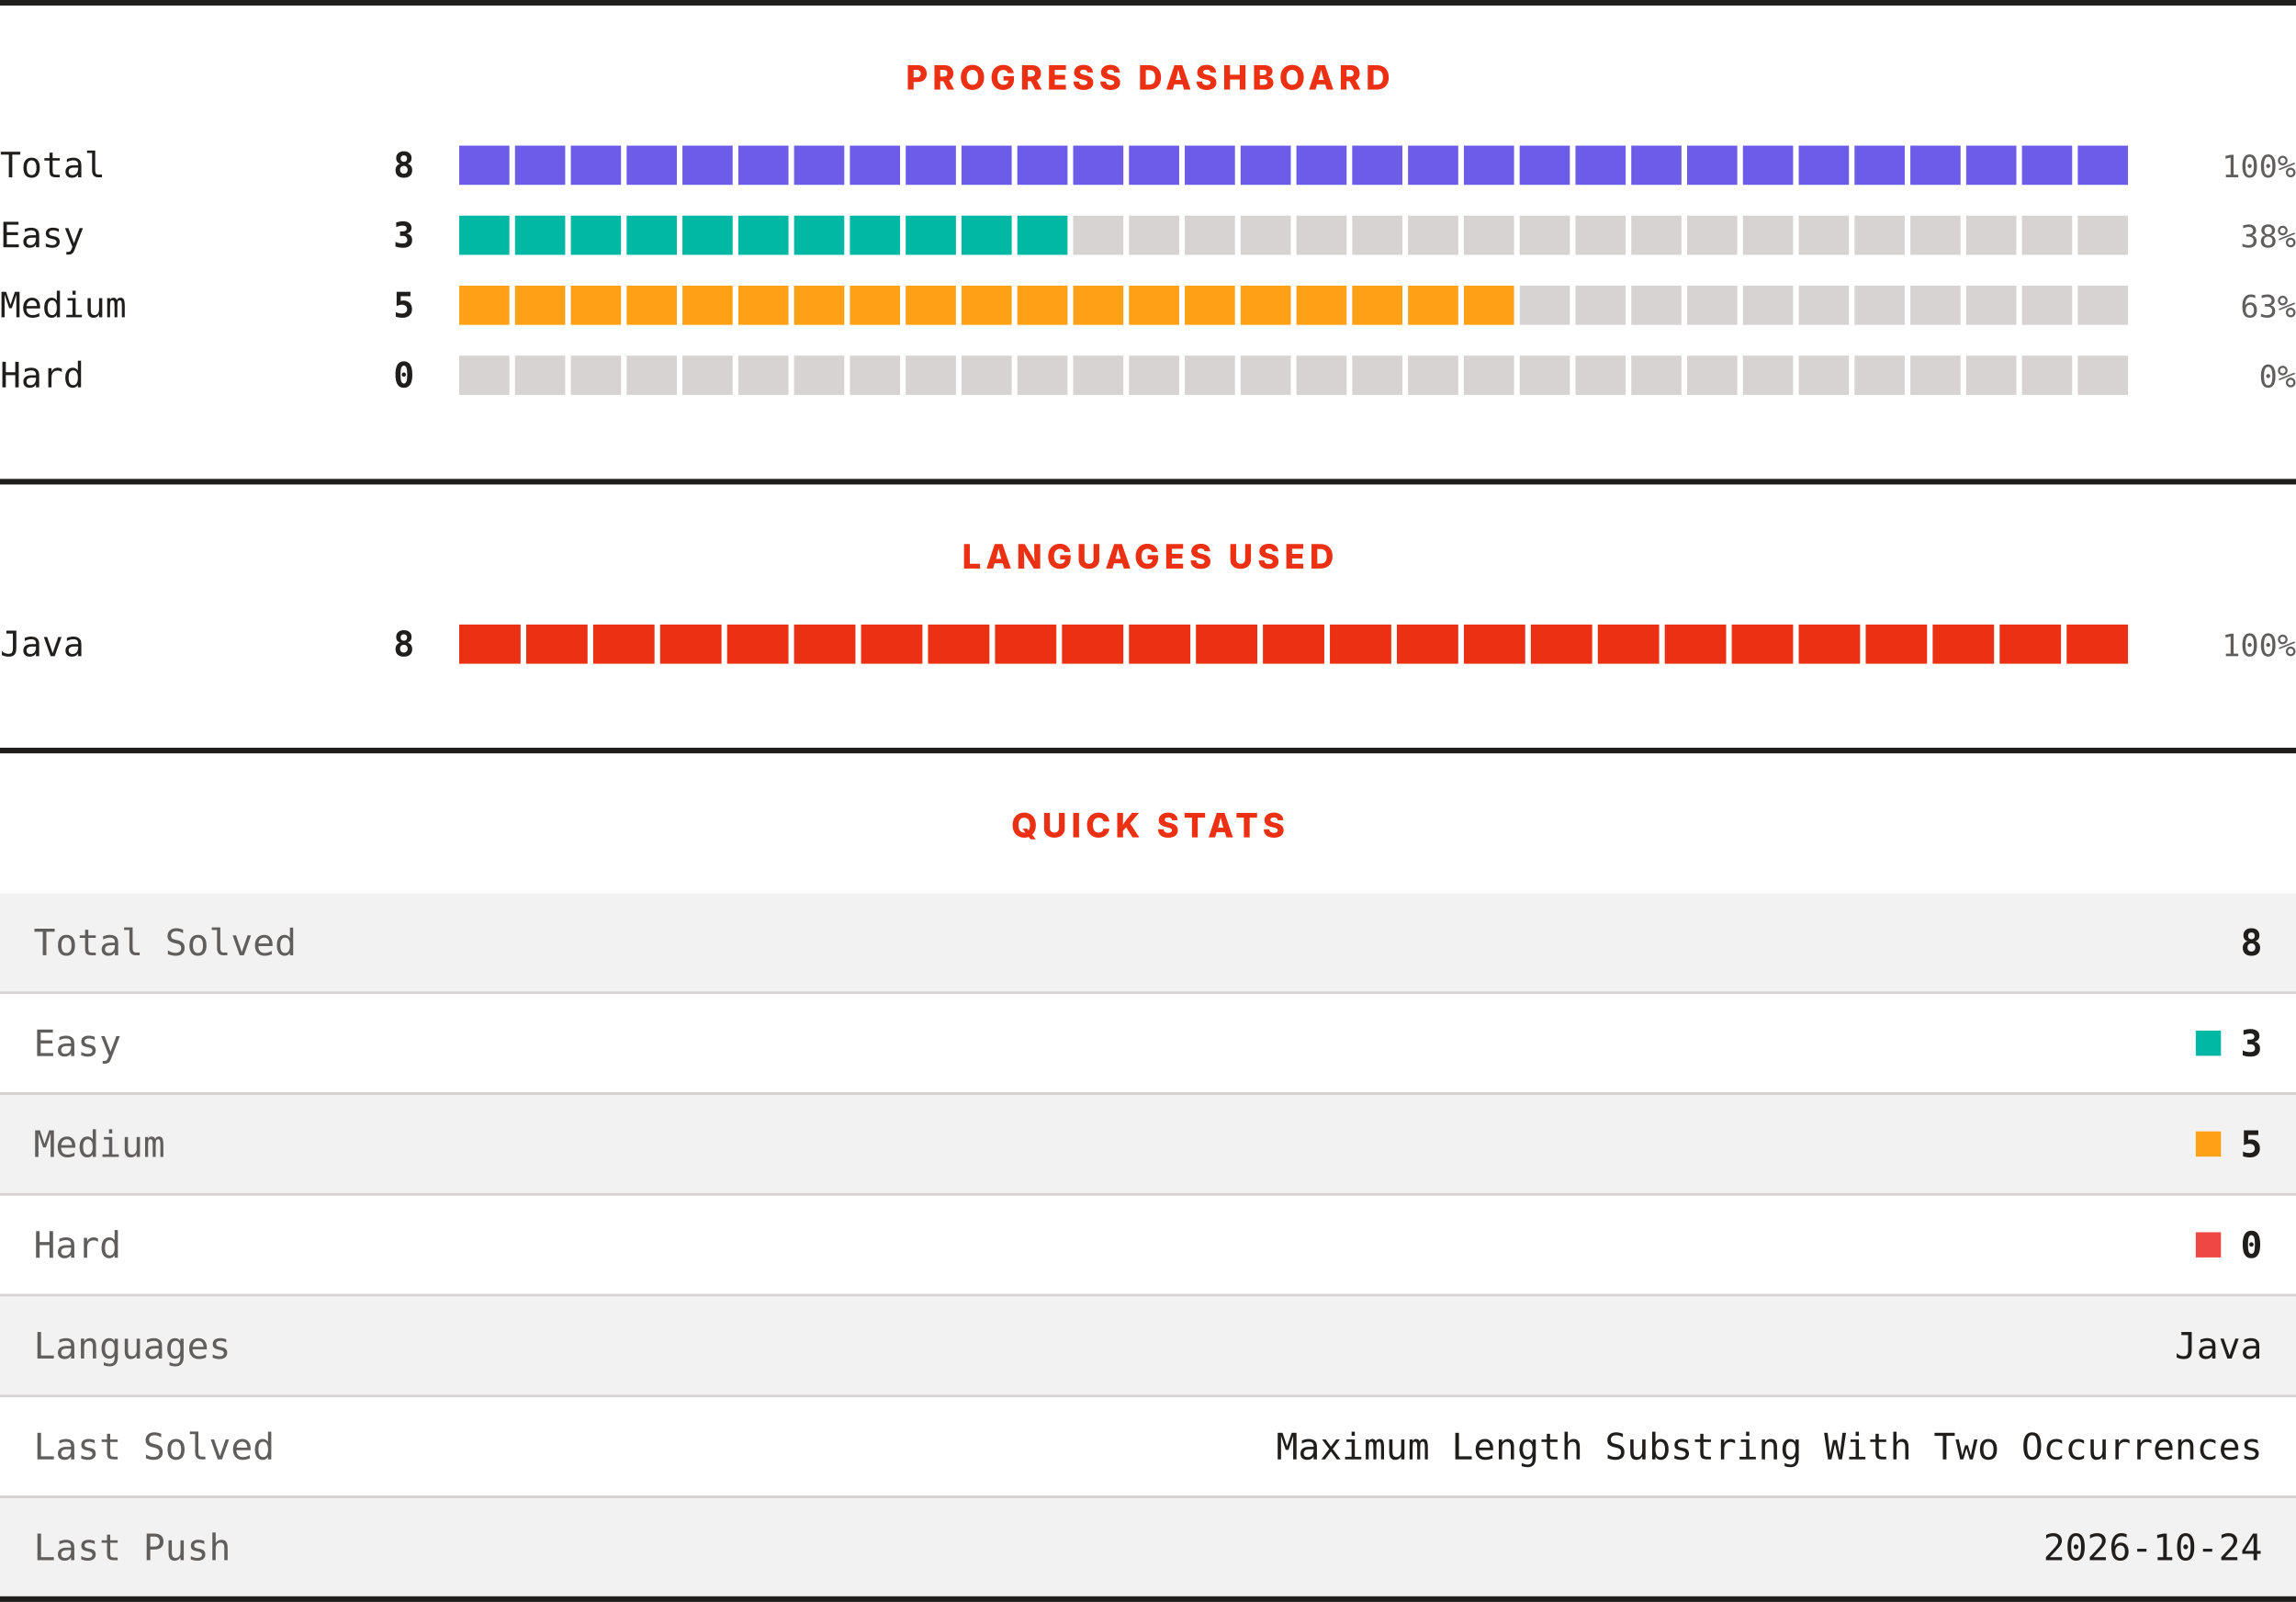
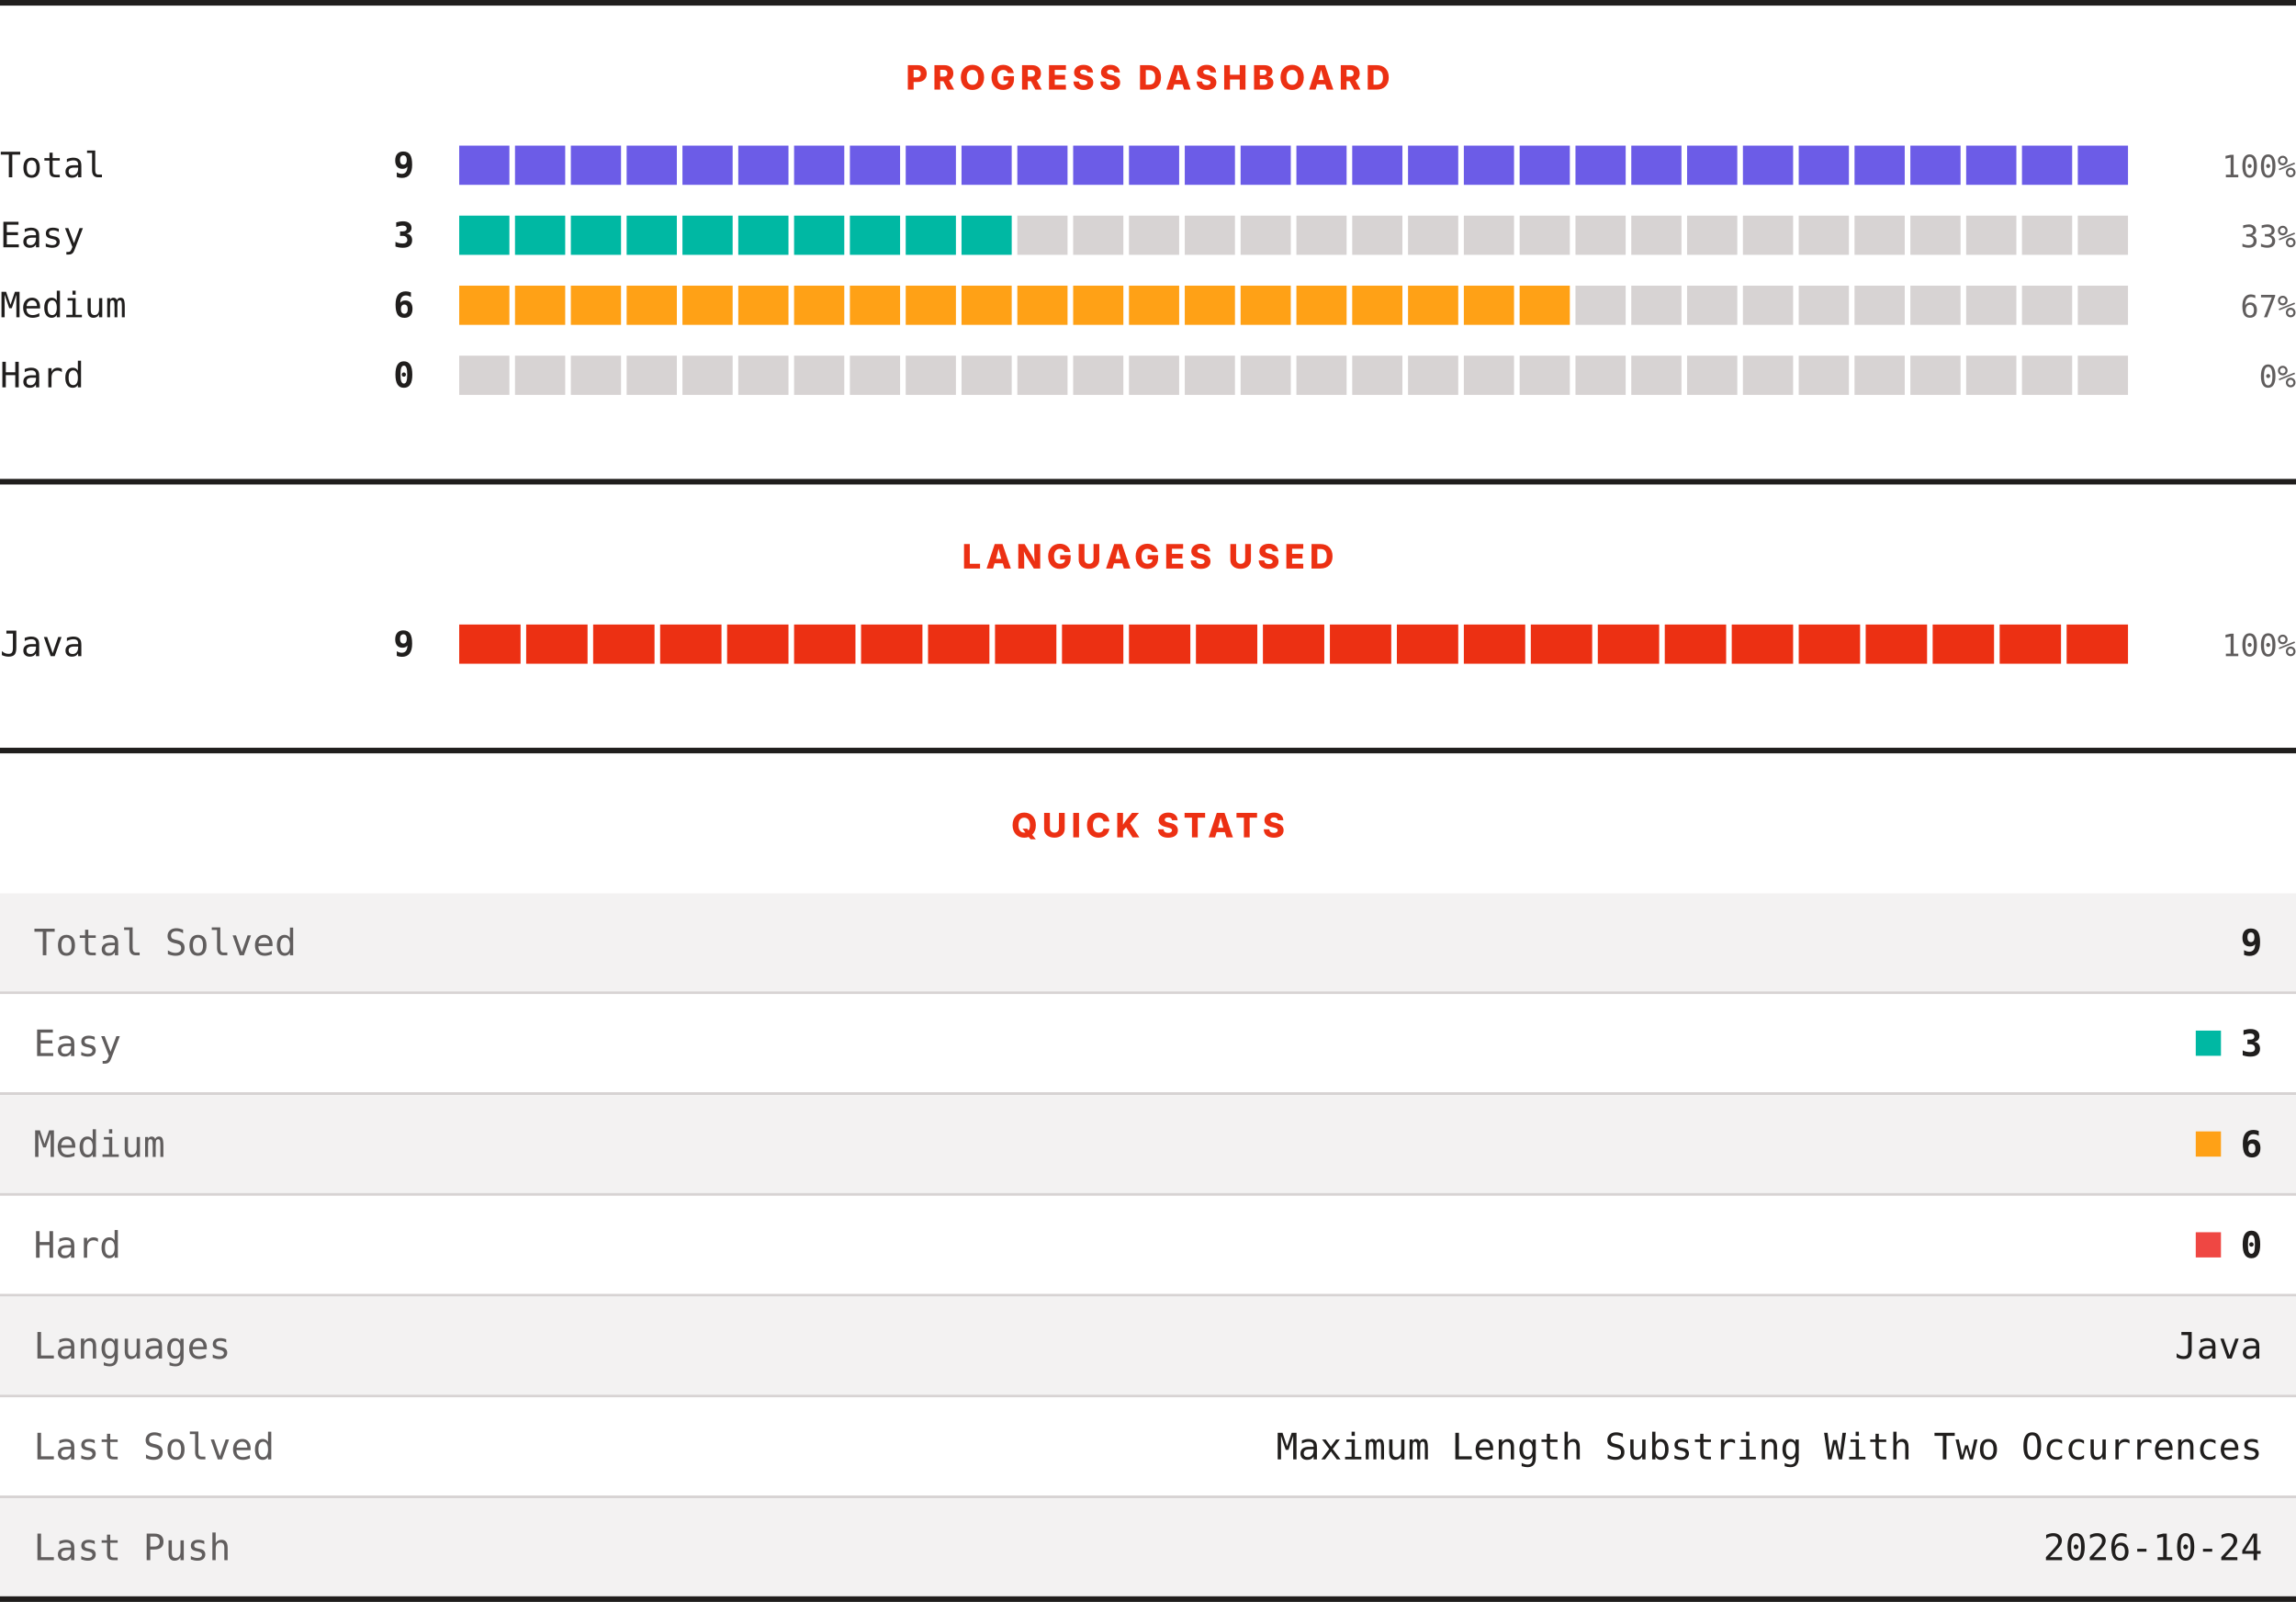
<svg xmlns="http://www.w3.org/2000/svg" width="820" height="572" viewBox="0 0 820 572" role="img" aria-label="LeetCode progress, languages and quick stats">
  <rect width="820" height="572" fill="#ffffff" />
  <rect x="0" y="0" width="820" height="2" fill="#201e1d" />
  <text x="410" y="32" text-anchor="middle" font-family="Archivo, system-ui, -apple-system, Segoe UI, sans-serif" font-size="12" font-weight="800" letter-spacing="1.68" fill="#ec3013">PROGRESS DASHBOARD</text>
  <text x="0" y="63.3" font-family="ui-monospace, SFMono-Regular, Menlo, Consolas, monospace" font-size="12.5" fill="#201e1d">Total</text>
-   <text x="148" y="63.3" text-anchor="end" font-family="ui-monospace, SFMono-Regular, Menlo, Consolas, monospace" font-size="12.5" font-weight="700" fill="#201e1d">8</text>
+   <text x="148" y="63.3" text-anchor="end" font-family="ui-monospace, SFMono-Regular, Menlo, Consolas, monospace" font-size="12.5" font-weight="700" fill="#201e1d">9</text>
  <rect x="164.00" y="52" width="17.93" height="14" fill="#6c5ce7" />
  <rect x="183.93" y="52" width="17.93" height="14" fill="#6c5ce7" />
  <rect x="203.87" y="52" width="17.93" height="14" fill="#6c5ce7" />
  <rect x="223.80" y="52" width="17.93" height="14" fill="#6c5ce7" />
  <rect x="243.73" y="52" width="17.93" height="14" fill="#6c5ce7" />
  <rect x="263.67" y="52" width="17.93" height="14" fill="#6c5ce7" />
  <rect x="283.60" y="52" width="17.93" height="14" fill="#6c5ce7" />
  <rect x="303.53" y="52" width="17.93" height="14" fill="#6c5ce7" />
  <rect x="323.47" y="52" width="17.93" height="14" fill="#6c5ce7" />
  <rect x="343.40" y="52" width="17.93" height="14" fill="#6c5ce7" />
  <rect x="363.33" y="52" width="17.93" height="14" fill="#6c5ce7" />
  <rect x="383.27" y="52" width="17.93" height="14" fill="#6c5ce7" />
  <rect x="403.20" y="52" width="17.93" height="14" fill="#6c5ce7" />
  <rect x="423.13" y="52" width="17.93" height="14" fill="#6c5ce7" />
  <rect x="443.07" y="52" width="17.93" height="14" fill="#6c5ce7" />
  <rect x="463.00" y="52" width="17.93" height="14" fill="#6c5ce7" />
  <rect x="482.93" y="52" width="17.93" height="14" fill="#6c5ce7" />
  <rect x="502.87" y="52" width="17.93" height="14" fill="#6c5ce7" />
  <rect x="522.80" y="52" width="17.93" height="14" fill="#6c5ce7" />
  <rect x="542.73" y="52" width="17.93" height="14" fill="#6c5ce7" />
  <rect x="562.67" y="52" width="17.93" height="14" fill="#6c5ce7" />
  <rect x="582.60" y="52" width="17.93" height="14" fill="#6c5ce7" />
  <rect x="602.53" y="52" width="17.93" height="14" fill="#6c5ce7" />
  <rect x="622.47" y="52" width="17.93" height="14" fill="#6c5ce7" />
  <rect x="642.40" y="52" width="17.93" height="14" fill="#6c5ce7" />
  <rect x="662.33" y="52" width="17.93" height="14" fill="#6c5ce7" />
  <rect x="682.27" y="52" width="17.93" height="14" fill="#6c5ce7" />
  <rect x="702.20" y="52" width="17.93" height="14" fill="#6c5ce7" />
  <rect x="722.13" y="52" width="17.93" height="14" fill="#6c5ce7" />
  <rect x="742.07" y="52" width="17.93" height="14" fill="#6c5ce7" />
  <text x="820" y="63.3" text-anchor="end" font-family="ui-monospace, SFMono-Regular, Menlo, Consolas, monospace" font-size="11" fill="#605d5d">100%</text>
  <text x="0" y="88.3" font-family="ui-monospace, SFMono-Regular, Menlo, Consolas, monospace" font-size="12.5" fill="#201e1d">Easy</text>
  <text x="148" y="88.3" text-anchor="end" font-family="ui-monospace, SFMono-Regular, Menlo, Consolas, monospace" font-size="12.5" font-weight="700" fill="#201e1d">3</text>
  <rect x="164.00" y="77" width="17.93" height="14" fill="#00b8a3" />
  <rect x="183.93" y="77" width="17.93" height="14" fill="#00b8a3" />
  <rect x="203.87" y="77" width="17.93" height="14" fill="#00b8a3" />
  <rect x="223.80" y="77" width="17.93" height="14" fill="#00b8a3" />
  <rect x="243.73" y="77" width="17.93" height="14" fill="#00b8a3" />
  <rect x="263.67" y="77" width="17.93" height="14" fill="#00b8a3" />
  <rect x="283.60" y="77" width="17.93" height="14" fill="#00b8a3" />
  <rect x="303.53" y="77" width="17.93" height="14" fill="#00b8a3" />
  <rect x="323.47" y="77" width="17.93" height="14" fill="#00b8a3" />
  <rect x="343.40" y="77" width="17.93" height="14" fill="#00b8a3" />
-   <rect x="363.33" y="77" width="17.93" height="14" fill="#00b8a3" />
+   <rect x="363.33" y="77" width="17.93" height="14" fill="#d7d3d3" />
  <rect x="383.27" y="77" width="17.93" height="14" fill="#d7d3d3" />
  <rect x="403.20" y="77" width="17.93" height="14" fill="#d7d3d3" />
  <rect x="423.13" y="77" width="17.93" height="14" fill="#d7d3d3" />
  <rect x="443.07" y="77" width="17.93" height="14" fill="#d7d3d3" />
  <rect x="463.00" y="77" width="17.93" height="14" fill="#d7d3d3" />
  <rect x="482.93" y="77" width="17.93" height="14" fill="#d7d3d3" />
  <rect x="502.87" y="77" width="17.93" height="14" fill="#d7d3d3" />
  <rect x="522.80" y="77" width="17.93" height="14" fill="#d7d3d3" />
  <rect x="542.73" y="77" width="17.93" height="14" fill="#d7d3d3" />
  <rect x="562.67" y="77" width="17.93" height="14" fill="#d7d3d3" />
  <rect x="582.60" y="77" width="17.93" height="14" fill="#d7d3d3" />
  <rect x="602.53" y="77" width="17.93" height="14" fill="#d7d3d3" />
  <rect x="622.47" y="77" width="17.93" height="14" fill="#d7d3d3" />
  <rect x="642.40" y="77" width="17.93" height="14" fill="#d7d3d3" />
  <rect x="662.33" y="77" width="17.93" height="14" fill="#d7d3d3" />
  <rect x="682.27" y="77" width="17.93" height="14" fill="#d7d3d3" />
  <rect x="702.20" y="77" width="17.93" height="14" fill="#d7d3d3" />
  <rect x="722.13" y="77" width="17.93" height="14" fill="#d7d3d3" />
  <rect x="742.07" y="77" width="17.93" height="14" fill="#d7d3d3" />
-   <text x="820" y="88.3" text-anchor="end" font-family="ui-monospace, SFMono-Regular, Menlo, Consolas, monospace" font-size="11" fill="#605d5d">38%</text>
+   <text x="820" y="88.3" text-anchor="end" font-family="ui-monospace, SFMono-Regular, Menlo, Consolas, monospace" font-size="11" fill="#605d5d">33%</text>
  <text x="0" y="113.3" font-family="ui-monospace, SFMono-Regular, Menlo, Consolas, monospace" font-size="12.5" fill="#201e1d">Medium</text>
-   <text x="148" y="113.3" text-anchor="end" font-family="ui-monospace, SFMono-Regular, Menlo, Consolas, monospace" font-size="12.5" font-weight="700" fill="#201e1d">5</text>
+   <text x="148" y="113.3" text-anchor="end" font-family="ui-monospace, SFMono-Regular, Menlo, Consolas, monospace" font-size="12.5" font-weight="700" fill="#201e1d">6</text>
  <rect x="164.00" y="102" width="17.93" height="14" fill="#ffa116" />
  <rect x="183.93" y="102" width="17.93" height="14" fill="#ffa116" />
  <rect x="203.87" y="102" width="17.93" height="14" fill="#ffa116" />
  <rect x="223.80" y="102" width="17.93" height="14" fill="#ffa116" />
  <rect x="243.73" y="102" width="17.93" height="14" fill="#ffa116" />
  <rect x="263.67" y="102" width="17.93" height="14" fill="#ffa116" />
  <rect x="283.60" y="102" width="17.93" height="14" fill="#ffa116" />
  <rect x="303.53" y="102" width="17.93" height="14" fill="#ffa116" />
  <rect x="323.47" y="102" width="17.93" height="14" fill="#ffa116" />
  <rect x="343.40" y="102" width="17.93" height="14" fill="#ffa116" />
  <rect x="363.33" y="102" width="17.93" height="14" fill="#ffa116" />
  <rect x="383.27" y="102" width="17.93" height="14" fill="#ffa116" />
  <rect x="403.20" y="102" width="17.93" height="14" fill="#ffa116" />
  <rect x="423.13" y="102" width="17.93" height="14" fill="#ffa116" />
  <rect x="443.07" y="102" width="17.93" height="14" fill="#ffa116" />
  <rect x="463.00" y="102" width="17.93" height="14" fill="#ffa116" />
  <rect x="482.93" y="102" width="17.93" height="14" fill="#ffa116" />
  <rect x="502.87" y="102" width="17.93" height="14" fill="#ffa116" />
  <rect x="522.80" y="102" width="17.93" height="14" fill="#ffa116" />
-   <rect x="542.73" y="102" width="17.93" height="14" fill="#d7d3d3" />
+   <rect x="542.73" y="102" width="17.93" height="14" fill="#ffa116" />
  <rect x="562.67" y="102" width="17.93" height="14" fill="#d7d3d3" />
  <rect x="582.60" y="102" width="17.93" height="14" fill="#d7d3d3" />
  <rect x="602.53" y="102" width="17.93" height="14" fill="#d7d3d3" />
  <rect x="622.47" y="102" width="17.93" height="14" fill="#d7d3d3" />
  <rect x="642.40" y="102" width="17.93" height="14" fill="#d7d3d3" />
  <rect x="662.33" y="102" width="17.93" height="14" fill="#d7d3d3" />
  <rect x="682.27" y="102" width="17.93" height="14" fill="#d7d3d3" />
  <rect x="702.20" y="102" width="17.93" height="14" fill="#d7d3d3" />
  <rect x="722.13" y="102" width="17.93" height="14" fill="#d7d3d3" />
  <rect x="742.07" y="102" width="17.93" height="14" fill="#d7d3d3" />
-   <text x="820" y="113.3" text-anchor="end" font-family="ui-monospace, SFMono-Regular, Menlo, Consolas, monospace" font-size="11" fill="#605d5d">63%</text>
+   <text x="820" y="113.3" text-anchor="end" font-family="ui-monospace, SFMono-Regular, Menlo, Consolas, monospace" font-size="11" fill="#605d5d">67%</text>
  <text x="0" y="138.3" font-family="ui-monospace, SFMono-Regular, Menlo, Consolas, monospace" font-size="12.5" fill="#201e1d">Hard</text>
  <text x="148" y="138.3" text-anchor="end" font-family="ui-monospace, SFMono-Regular, Menlo, Consolas, monospace" font-size="12.5" font-weight="700" fill="#201e1d">0</text>
  <rect x="164.00" y="127" width="17.93" height="14" fill="#d7d3d3" />
  <rect x="183.93" y="127" width="17.93" height="14" fill="#d7d3d3" />
  <rect x="203.87" y="127" width="17.93" height="14" fill="#d7d3d3" />
  <rect x="223.80" y="127" width="17.93" height="14" fill="#d7d3d3" />
  <rect x="243.73" y="127" width="17.93" height="14" fill="#d7d3d3" />
  <rect x="263.67" y="127" width="17.93" height="14" fill="#d7d3d3" />
  <rect x="283.60" y="127" width="17.93" height="14" fill="#d7d3d3" />
  <rect x="303.53" y="127" width="17.93" height="14" fill="#d7d3d3" />
  <rect x="323.47" y="127" width="17.93" height="14" fill="#d7d3d3" />
  <rect x="343.40" y="127" width="17.93" height="14" fill="#d7d3d3" />
  <rect x="363.33" y="127" width="17.93" height="14" fill="#d7d3d3" />
  <rect x="383.27" y="127" width="17.93" height="14" fill="#d7d3d3" />
  <rect x="403.20" y="127" width="17.93" height="14" fill="#d7d3d3" />
  <rect x="423.13" y="127" width="17.93" height="14" fill="#d7d3d3" />
  <rect x="443.07" y="127" width="17.93" height="14" fill="#d7d3d3" />
  <rect x="463.00" y="127" width="17.93" height="14" fill="#d7d3d3" />
  <rect x="482.93" y="127" width="17.93" height="14" fill="#d7d3d3" />
  <rect x="502.87" y="127" width="17.93" height="14" fill="#d7d3d3" />
  <rect x="522.80" y="127" width="17.93" height="14" fill="#d7d3d3" />
  <rect x="542.73" y="127" width="17.93" height="14" fill="#d7d3d3" />
  <rect x="562.67" y="127" width="17.93" height="14" fill="#d7d3d3" />
  <rect x="582.60" y="127" width="17.93" height="14" fill="#d7d3d3" />
  <rect x="602.53" y="127" width="17.93" height="14" fill="#d7d3d3" />
  <rect x="622.47" y="127" width="17.93" height="14" fill="#d7d3d3" />
  <rect x="642.40" y="127" width="17.93" height="14" fill="#d7d3d3" />
  <rect x="662.33" y="127" width="17.93" height="14" fill="#d7d3d3" />
  <rect x="682.27" y="127" width="17.93" height="14" fill="#d7d3d3" />
  <rect x="702.20" y="127" width="17.93" height="14" fill="#d7d3d3" />
  <rect x="722.13" y="127" width="17.93" height="14" fill="#d7d3d3" />
  <rect x="742.07" y="127" width="17.93" height="14" fill="#d7d3d3" />
  <text x="820" y="138.3" text-anchor="end" font-family="ui-monospace, SFMono-Regular, Menlo, Consolas, monospace" font-size="11" fill="#605d5d">0%</text>
  <rect x="0" y="171" width="820" height="2" fill="#201e1d" />
  <text x="410" y="203" text-anchor="middle" font-family="Archivo, system-ui, -apple-system, Segoe UI, sans-serif" font-size="12" font-weight="800" letter-spacing="1.68" fill="#ec3013">LANGUAGES USED</text>
  <text x="0" y="234.3" font-family="ui-monospace, SFMono-Regular, Menlo, Consolas, monospace" font-size="12.5" fill="#201e1d">Java</text>
-   <text x="148" y="234.3" text-anchor="end" font-family="ui-monospace, SFMono-Regular, Menlo, Consolas, monospace" font-size="12.5" font-weight="700" fill="#201e1d">8</text>
+   <text x="148" y="234.3" text-anchor="end" font-family="ui-monospace, SFMono-Regular, Menlo, Consolas, monospace" font-size="12.5" font-weight="700" fill="#201e1d">9</text>
  <rect x="164.00" y="223" width="21.92" height="14" fill="#ec3013" />
  <rect x="187.92" y="223" width="21.92" height="14" fill="#ec3013" />
  <rect x="211.84" y="223" width="21.92" height="14" fill="#ec3013" />
  <rect x="235.76" y="223" width="21.92" height="14" fill="#ec3013" />
  <rect x="259.68" y="223" width="21.92" height="14" fill="#ec3013" />
  <rect x="283.60" y="223" width="21.92" height="14" fill="#ec3013" />
  <rect x="307.52" y="223" width="21.92" height="14" fill="#ec3013" />
  <rect x="331.44" y="223" width="21.92" height="14" fill="#ec3013" />
  <rect x="355.36" y="223" width="21.92" height="14" fill="#ec3013" />
  <rect x="379.28" y="223" width="21.92" height="14" fill="#ec3013" />
  <rect x="403.20" y="223" width="21.92" height="14" fill="#ec3013" />
  <rect x="427.12" y="223" width="21.92" height="14" fill="#ec3013" />
  <rect x="451.04" y="223" width="21.92" height="14" fill="#ec3013" />
  <rect x="474.96" y="223" width="21.92" height="14" fill="#ec3013" />
  <rect x="498.88" y="223" width="21.92" height="14" fill="#ec3013" />
  <rect x="522.80" y="223" width="21.92" height="14" fill="#ec3013" />
  <rect x="546.72" y="223" width="21.92" height="14" fill="#ec3013" />
  <rect x="570.64" y="223" width="21.92" height="14" fill="#ec3013" />
  <rect x="594.56" y="223" width="21.92" height="14" fill="#ec3013" />
  <rect x="618.48" y="223" width="21.92" height="14" fill="#ec3013" />
  <rect x="642.40" y="223" width="21.92" height="14" fill="#ec3013" />
  <rect x="666.32" y="223" width="21.92" height="14" fill="#ec3013" />
  <rect x="690.24" y="223" width="21.92" height="14" fill="#ec3013" />
  <rect x="714.16" y="223" width="21.92" height="14" fill="#ec3013" />
  <rect x="738.08" y="223" width="21.92" height="14" fill="#ec3013" />
  <text x="820" y="234.3" text-anchor="end" font-family="ui-monospace, SFMono-Regular, Menlo, Consolas, monospace" font-size="11" fill="#605d5d">100%</text>
  <rect x="0" y="267" width="820" height="2" fill="#201e1d" />
  <text x="410" y="299" text-anchor="middle" font-family="Archivo, system-ui, -apple-system, Segoe UI, sans-serif" font-size="12" font-weight="800" letter-spacing="1.68" fill="#ec3013">QUICK STATS</text>
  <rect x="0" y="319" width="820" height="35" fill="#f3f2f2" />
  <text x="12" y="341.1" font-family="ui-monospace, SFMono-Regular, Menlo, Consolas, monospace" font-size="13" fill="#605d5d">Total Solved</text>
-   <text x="808" y="341.1" text-anchor="end" font-family="ui-monospace, SFMono-Regular, Menlo, Consolas, monospace" font-size="13" font-weight="700" fill="#201e1d">8</text>
+   <text x="808" y="341.1" text-anchor="end" font-family="ui-monospace, SFMono-Regular, Menlo, Consolas, monospace" font-size="13" font-weight="700" fill="#201e1d">9</text>
  <rect x="0" y="354" width="820" height="1" fill="#d7d3d3" />
  <rect x="0" y="355" width="820" height="35" fill="#ffffff" />
  <text x="12" y="377.1" font-family="ui-monospace, SFMono-Regular, Menlo, Consolas, monospace" font-size="13" fill="#605d5d">Easy</text>
  <rect x="784.2" y="368" width="9" height="9" fill="#00b8a3" />
  <text x="808" y="377.1" text-anchor="end" font-family="ui-monospace, SFMono-Regular, Menlo, Consolas, monospace" font-size="13" font-weight="700" fill="#201e1d">3</text>
  <rect x="0" y="390" width="820" height="1" fill="#d7d3d3" />
  <rect x="0" y="391" width="820" height="35" fill="#f3f2f2" />
  <text x="12" y="413.1" font-family="ui-monospace, SFMono-Regular, Menlo, Consolas, monospace" font-size="13" fill="#605d5d">Medium</text>
  <rect x="784.2" y="404" width="9" height="9" fill="#ffa116" />
-   <text x="808" y="413.1" text-anchor="end" font-family="ui-monospace, SFMono-Regular, Menlo, Consolas, monospace" font-size="13" font-weight="700" fill="#201e1d">5</text>
+   <text x="808" y="413.1" text-anchor="end" font-family="ui-monospace, SFMono-Regular, Menlo, Consolas, monospace" font-size="13" font-weight="700" fill="#201e1d">6</text>
  <rect x="0" y="426" width="820" height="1" fill="#d7d3d3" />
  <rect x="0" y="427" width="820" height="35" fill="#ffffff" />
  <text x="12" y="449.1" font-family="ui-monospace, SFMono-Regular, Menlo, Consolas, monospace" font-size="13" fill="#605d5d">Hard</text>
  <rect x="784.2" y="440" width="9" height="9" fill="#ef4743" />
  <text x="808" y="449.1" text-anchor="end" font-family="ui-monospace, SFMono-Regular, Menlo, Consolas, monospace" font-size="13" font-weight="700" fill="#201e1d">0</text>
  <rect x="0" y="462" width="820" height="1" fill="#d7d3d3" />
  <rect x="0" y="463" width="820" height="35" fill="#f3f2f2" />
  <text x="12" y="485.1" font-family="ui-monospace, SFMono-Regular, Menlo, Consolas, monospace" font-size="13" fill="#605d5d">Languages</text>
  <text x="808" y="485.1" text-anchor="end" font-family="ui-monospace, SFMono-Regular, Menlo, Consolas, monospace" font-size="13" fill="#201e1d">Java</text>
  <rect x="0" y="498" width="820" height="1" fill="#d7d3d3" />
  <rect x="0" y="499" width="820" height="35" fill="#ffffff" />
  <text x="12" y="521.1" font-family="ui-monospace, SFMono-Regular, Menlo, Consolas, monospace" font-size="13" fill="#605d5d">Last Solved</text>
  <text x="808" y="521.1" text-anchor="end" font-family="ui-monospace, SFMono-Regular, Menlo, Consolas, monospace" font-size="13" fill="#201e1d">Maximum Length Substring With Two Occurrences</text>
  <rect x="0" y="534" width="820" height="1" fill="#d7d3d3" />
  <rect x="0" y="535" width="820" height="35" fill="#f3f2f2" />
  <text x="12" y="557.1" font-family="ui-monospace, SFMono-Regular, Menlo, Consolas, monospace" font-size="13" fill="#605d5d">Last Push</text>
  <text x="808" y="557.1" text-anchor="end" font-family="ui-monospace, SFMono-Regular, Menlo, Consolas, monospace" font-size="13" fill="#201e1d">2026-10-24</text>
  <rect x="0" y="570" width="820" height="2" fill="#201e1d" />
</svg>
